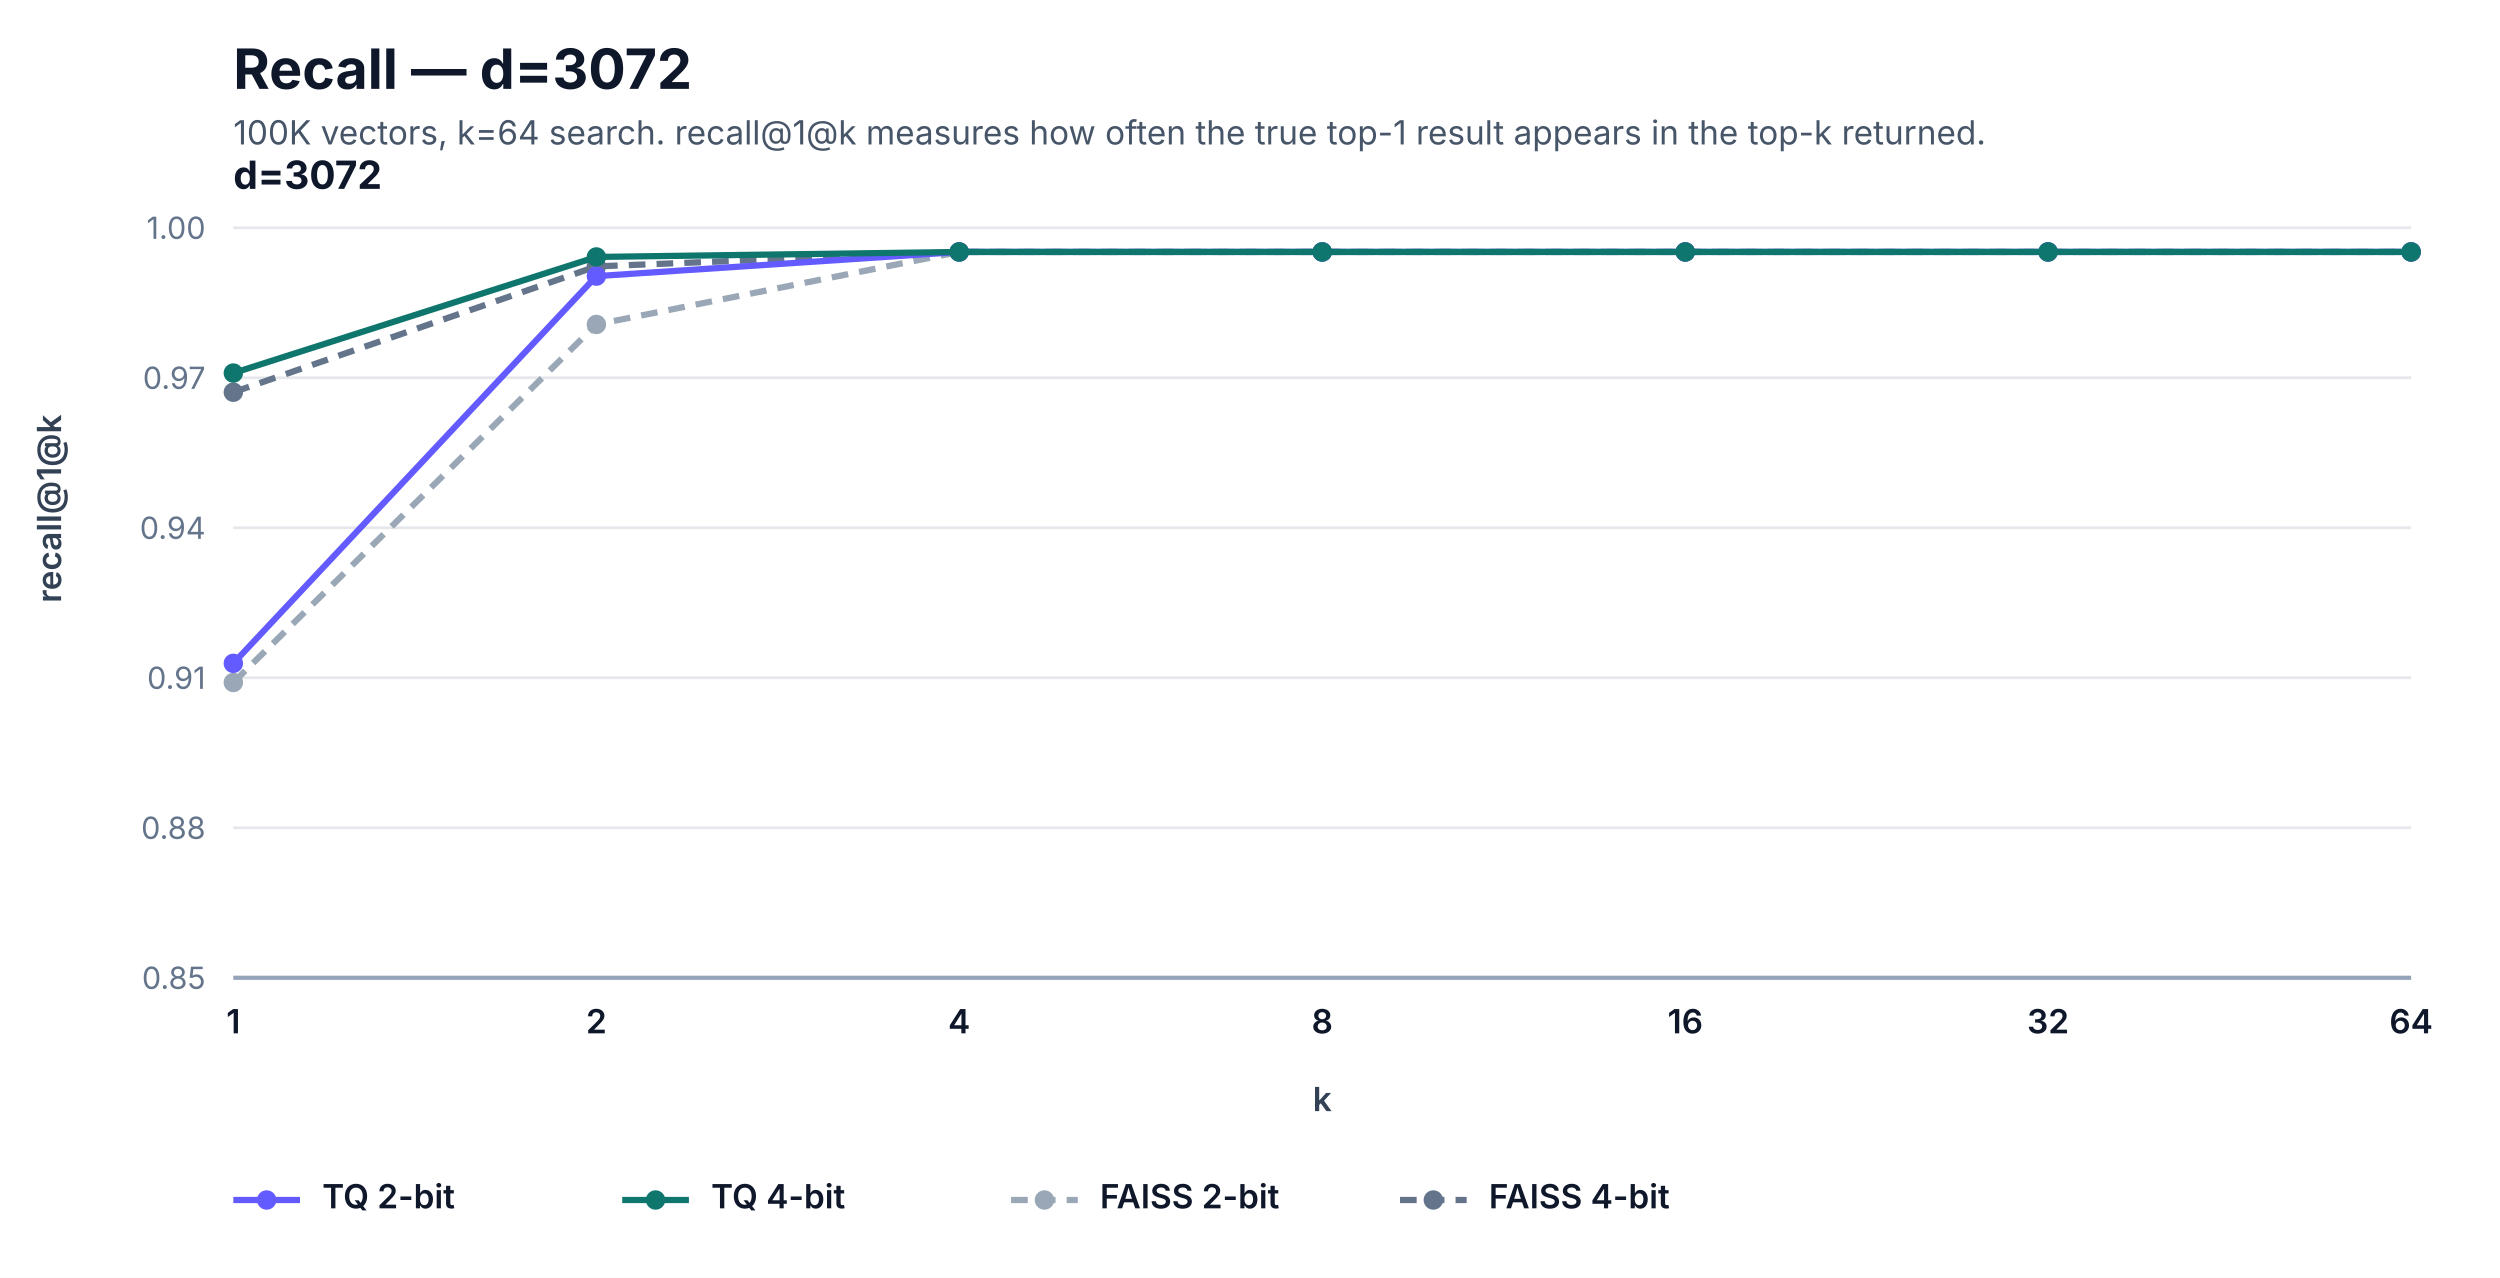
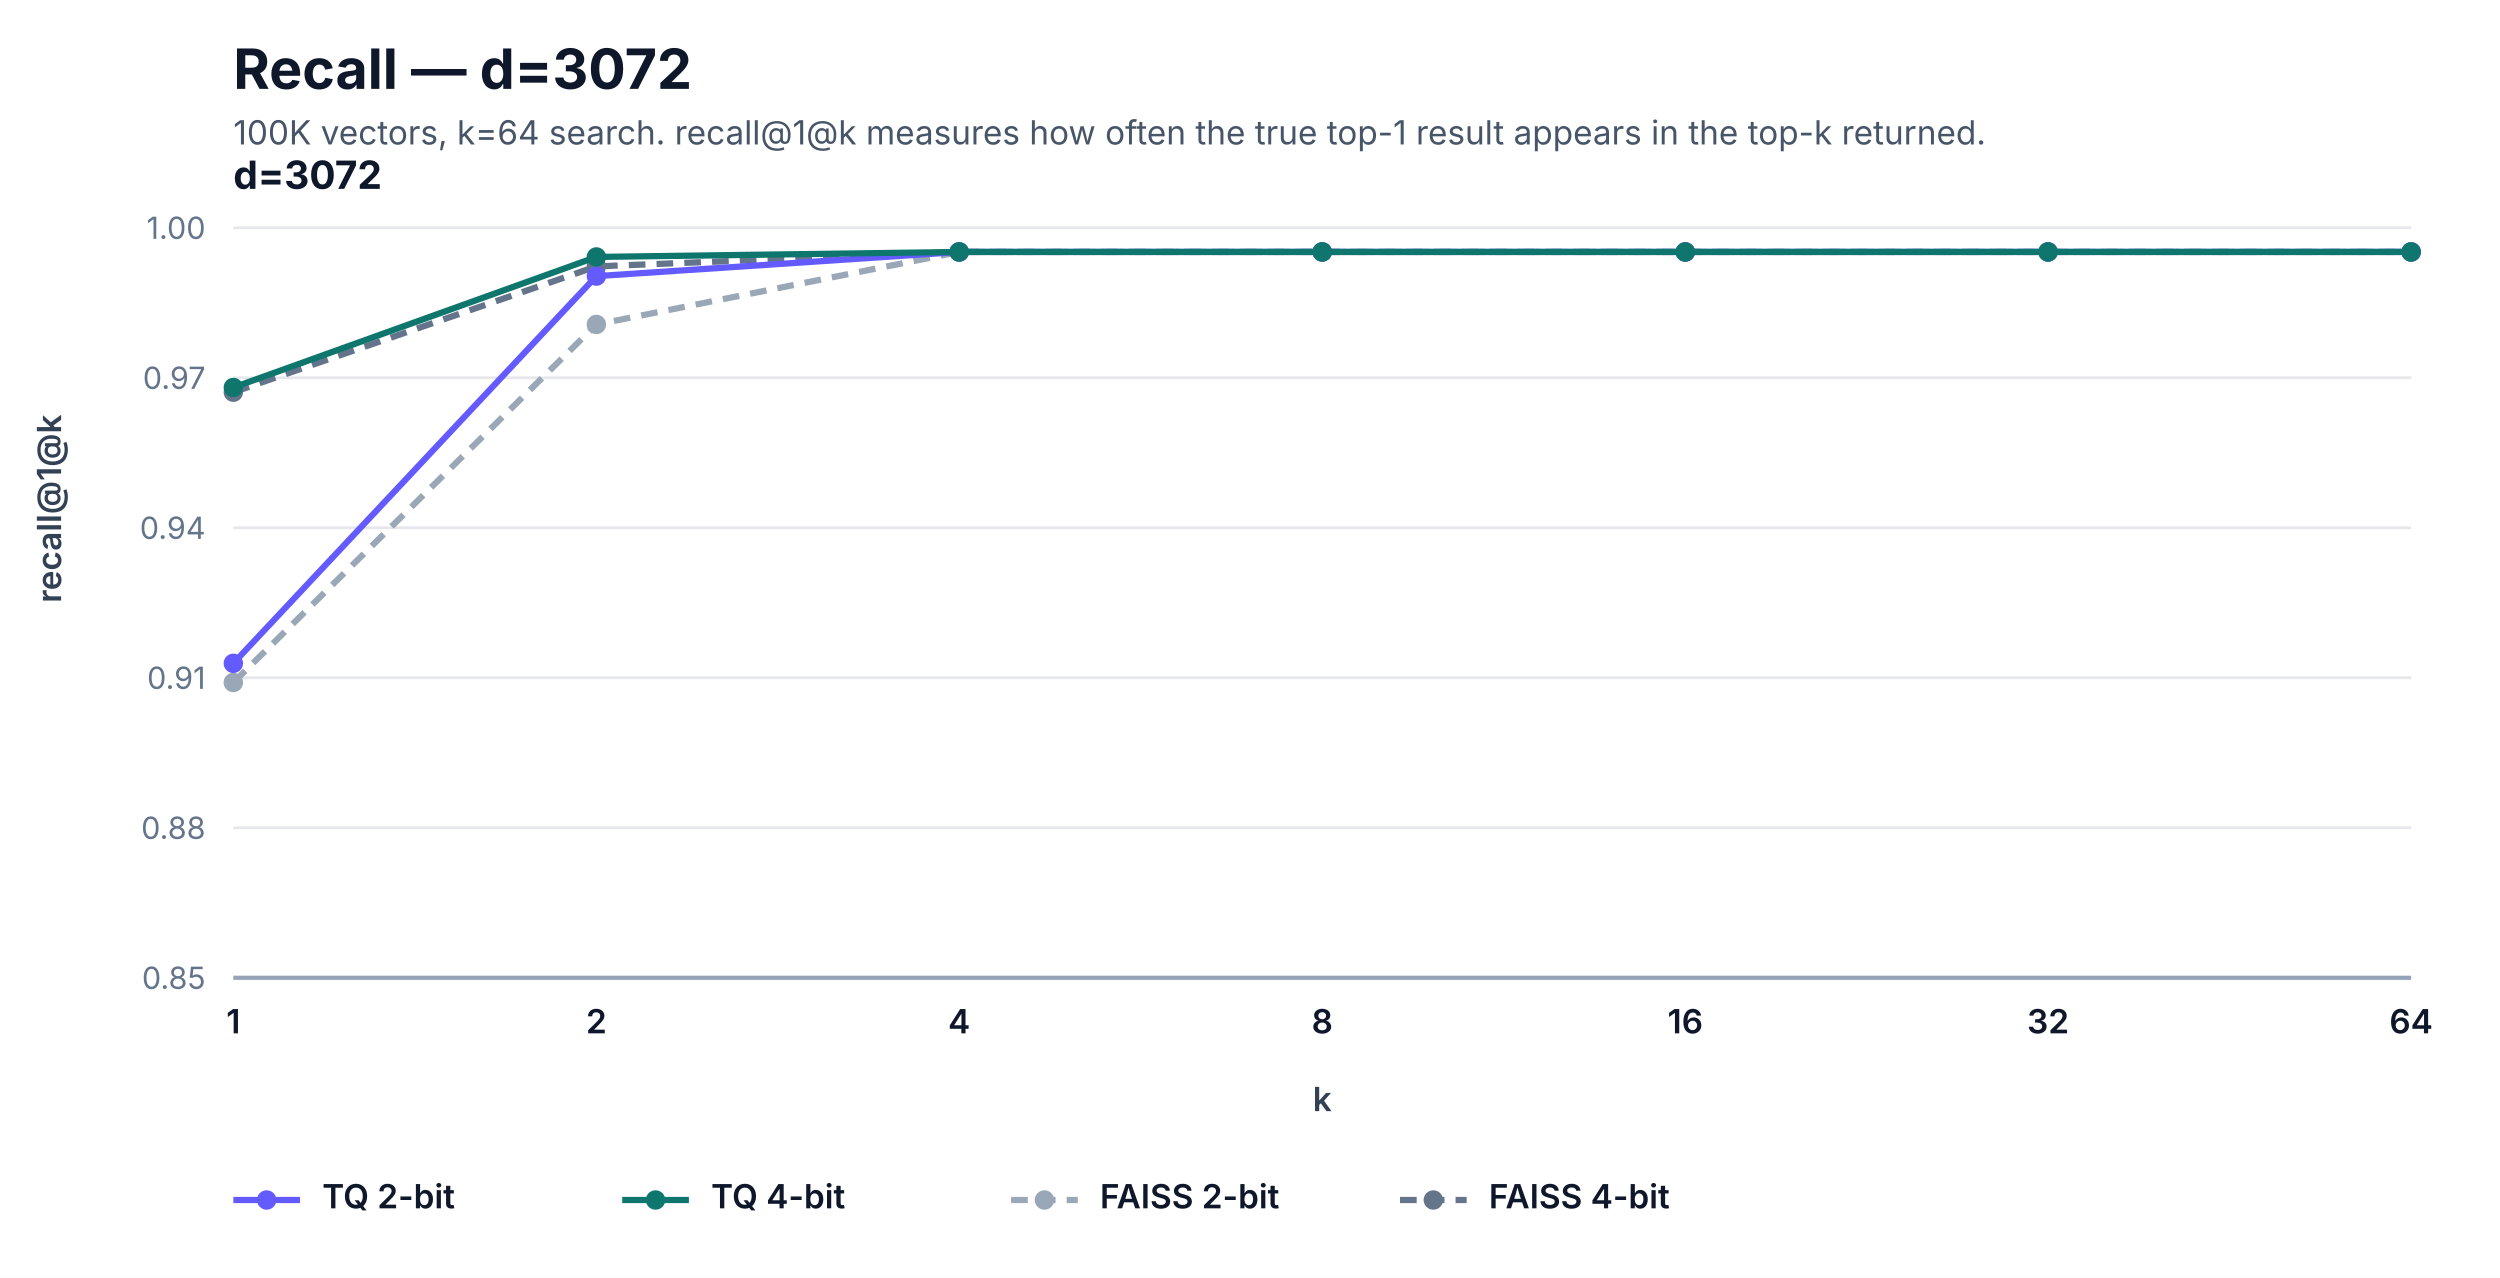
<svg xmlns="http://www.w3.org/2000/svg" width="900" height="460" viewBox="0 0 900 460" role="img" aria-label="Recall — d=3072">
  <style>
  .title { font: 700 20px -apple-system, BlinkMacSystemFont, "Segoe UI", sans-serif; fill: #0f172a; }
  .subtitle { font: 400 12px -apple-system, BlinkMacSystemFont, "Segoe UI", sans-serif; fill: #475569; }
  .panel { font: 700 14px -apple-system, BlinkMacSystemFont, "Segoe UI", sans-serif; fill: #0f172a; }
  .label { font: 600 12px -apple-system, BlinkMacSystemFont, "Segoe UI", sans-serif; fill: #0f172a; }
  .secondary { font: 400 11px -apple-system, BlinkMacSystemFont, "Segoe UI", sans-serif; fill: #475569; }
  .tick { font: 400 11px -apple-system, BlinkMacSystemFont, "Segoe UI", sans-serif; fill: #64748b; }
  .value { font: 700 11px -apple-system, BlinkMacSystemFont, "Segoe UI", sans-serif; fill: #0f172a; }
  .value-accent { font: 700 11px -apple-system, BlinkMacSystemFont, "Segoe UI", sans-serif; fill: #4338ca; }
  .axis { font: 600 12px -apple-system, BlinkMacSystemFont, "Segoe UI", sans-serif; fill: #334155; }
  .legend { font: 600 12px -apple-system, BlinkMacSystemFont, "Segoe UI", sans-serif; fill: #0f172a; }
</style>
  <rect width="100%" height="100%" fill="#ffffff" />
  <text x="84" y="32" class="title">Recall — d=3072</text>
  <text x="84" y="52" class="subtitle">100K vectors, k=64 search. recall@1@k measures how often the true top-1 result appears in the top-k returned.</text>
  <line x1="84" y1="352.0" x2="868" y2="352.0" stroke="#e5e7eb" stroke-width="1" />
  <text x="74" y="356.0" text-anchor="end" class="tick">0.85</text>
  <line x1="84" y1="298.0" x2="868" y2="298.0" stroke="#e5e7eb" stroke-width="1" />
  <text x="74" y="302.0" text-anchor="end" class="tick">0.88</text>
  <line x1="84" y1="244.0" x2="868" y2="244.0" stroke="#e5e7eb" stroke-width="1" />
  <text x="74" y="248.0" text-anchor="end" class="tick">0.91</text>
  <line x1="84" y1="190.0" x2="868" y2="190.0" stroke="#e5e7eb" stroke-width="1" />
  <text x="74" y="194.0" text-anchor="end" class="tick">0.94</text>
  <line x1="84" y1="136.0" x2="868" y2="136.0" stroke="#e5e7eb" stroke-width="1" />
  <text x="74" y="140.0" text-anchor="end" class="tick">0.97</text>
  <line x1="84" y1="82.0" x2="868" y2="82.0" stroke="#e5e7eb" stroke-width="1" />
  <text x="74" y="86.0" text-anchor="end" class="tick">1.00</text>
  <line x1="84" y1="352.0" x2="868" y2="352.0" stroke="#94a3b8" stroke-width="1.5" />
  <text x="84" y="68" class="panel">d=3072</text>
  <text x="84.0" y="372" text-anchor="middle" class="label">1</text>
  <text x="214.7" y="372" text-anchor="middle" class="label">2</text>
  <text x="345.3" y="372" text-anchor="middle" class="label">4</text>
  <text x="476.0" y="372" text-anchor="middle" class="label">8</text>
  <text x="606.7" y="372" text-anchor="middle" class="label">16</text>
  <text x="737.3" y="372" text-anchor="middle" class="label">32</text>
  <text x="868.0" y="372" text-anchor="middle" class="label">64</text>
  <path d="M 84.0,245.7 L 214.7,116.8 L 345.3,90.7 L 476.0,90.7 L 606.7,90.7 L 737.3,90.7 L 868.0,90.7" fill="none" stroke="#9aa7b6" stroke-width="2.25" stroke-dasharray="6 4" />
  <circle cx="84.0" cy="245.7" r="3.5" fill="#9aa7b6" />
  <circle cx="214.7" cy="116.8" r="3.5" fill="#9aa7b6" />
  <circle cx="345.3" cy="90.7" r="3.5" fill="#9aa7b6" />
  <circle cx="476.0" cy="90.7" r="3.5" fill="#9aa7b6" />
  <circle cx="606.7" cy="90.7" r="3.5" fill="#9aa7b6" />
  <circle cx="737.3" cy="90.7" r="3.5" fill="#9aa7b6" />
  <circle cx="868.0" cy="90.7" r="3.5" fill="#9aa7b6" />
  <path d="M 84.0,141.2 L 214.7,95.9 L 345.3,90.7 L 476.0,90.7 L 606.7,90.7 L 737.3,90.7 L 868.0,90.7" fill="none" stroke="#64748b" stroke-width="2.25" stroke-dasharray="6 4" />
  <circle cx="84.0" cy="141.2" r="3.5" fill="#64748b" />
  <circle cx="214.7" cy="95.9" r="3.5" fill="#64748b" />
  <circle cx="345.3" cy="90.7" r="3.5" fill="#64748b" />
  <circle cx="476.0" cy="90.7" r="3.5" fill="#64748b" />
  <circle cx="606.7" cy="90.7" r="3.5" fill="#64748b" />
  <circle cx="737.3" cy="90.7" r="3.5" fill="#64748b" />
  <circle cx="868.0" cy="90.7" r="3.5" fill="#64748b" />
  <path d="M 84.0,238.8 L 214.7,99.4 L 345.3,90.7 L 476.0,90.7 L 606.7,90.7 L 737.3,90.7 L 868.0,90.7" fill="none" stroke="#635bff" stroke-width="2.25" />
  <circle cx="84.0" cy="238.8" r="3.5" fill="#635bff" />
  <circle cx="214.7" cy="99.4" r="3.5" fill="#635bff" />
  <circle cx="345.3" cy="90.7" r="3.5" fill="#635bff" />
  <circle cx="476.0" cy="90.7" r="3.5" fill="#635bff" />
  <circle cx="606.7" cy="90.7" r="3.5" fill="#635bff" />
  <circle cx="737.3" cy="90.7" r="3.5" fill="#635bff" />
  <circle cx="868.0" cy="90.7" r="3.5" fill="#635bff" />
-   <path d="M 84.0,134.3 L 214.7,92.5 L 345.3,90.7 L 476.0,90.7 L 606.7,90.7 L 737.3,90.7 L 868.0,90.7" fill="none" stroke="#0f766e" stroke-width="2.25" />
-   <circle cx="84.0" cy="134.3" r="3.5" fill="#0f766e" />
+   <path d="M 84.0,139.5 L 214.7,92.5 L 345.3,90.7 L 476.0,90.7 L 606.7,90.7 L 737.3,90.7 L 868.0,90.7" fill="none" stroke="#0f766e" stroke-width="2.25" />
+   <circle cx="84.0" cy="139.5" r="3.5" fill="#0f766e" />
  <circle cx="214.7" cy="92.5" r="3.5" fill="#0f766e" />
  <circle cx="345.3" cy="90.7" r="3.5" fill="#0f766e" />
  <circle cx="476.0" cy="90.7" r="3.5" fill="#0f766e" />
  <circle cx="606.7" cy="90.7" r="3.5" fill="#0f766e" />
  <circle cx="737.3" cy="90.7" r="3.5" fill="#0f766e" />
  <circle cx="868.0" cy="90.7" r="3.5" fill="#0f766e" />
  <text x="22" y="217.0" transform="rotate(-90, 22, 217.0)" class="axis">recall@1@k</text>
  <text x="476.0" y="400" text-anchor="middle" class="axis">k</text>
  <line x1="84" y1="432" x2="108" y2="432" stroke="#635bff" stroke-width="2.25" />
  <circle cx="96" cy="432" r="3.5" fill="#635bff" />
  <text x="116" y="435" class="legend">TQ 2-bit</text>
  <line x1="224" y1="432" x2="248" y2="432" stroke="#0f766e" stroke-width="2.25" />
  <circle cx="236" cy="432" r="3.5" fill="#0f766e" />
  <text x="256" y="435" class="legend">TQ 4-bit</text>
  <line x1="364" y1="432" x2="388" y2="432" stroke="#9aa7b6" stroke-width="2.25" stroke-dasharray="6 4" />
  <circle cx="376" cy="432" r="3.5" fill="#9aa7b6" />
  <text x="396" y="435" class="legend">FAISS 2-bit</text>
  <line x1="504" y1="432" x2="528" y2="432" stroke="#64748b" stroke-width="2.25" stroke-dasharray="6 4" />
  <circle cx="516" cy="432" r="3.5" fill="#64748b" />
  <text x="536" y="435" class="legend">FAISS 4-bit</text>
</svg>
